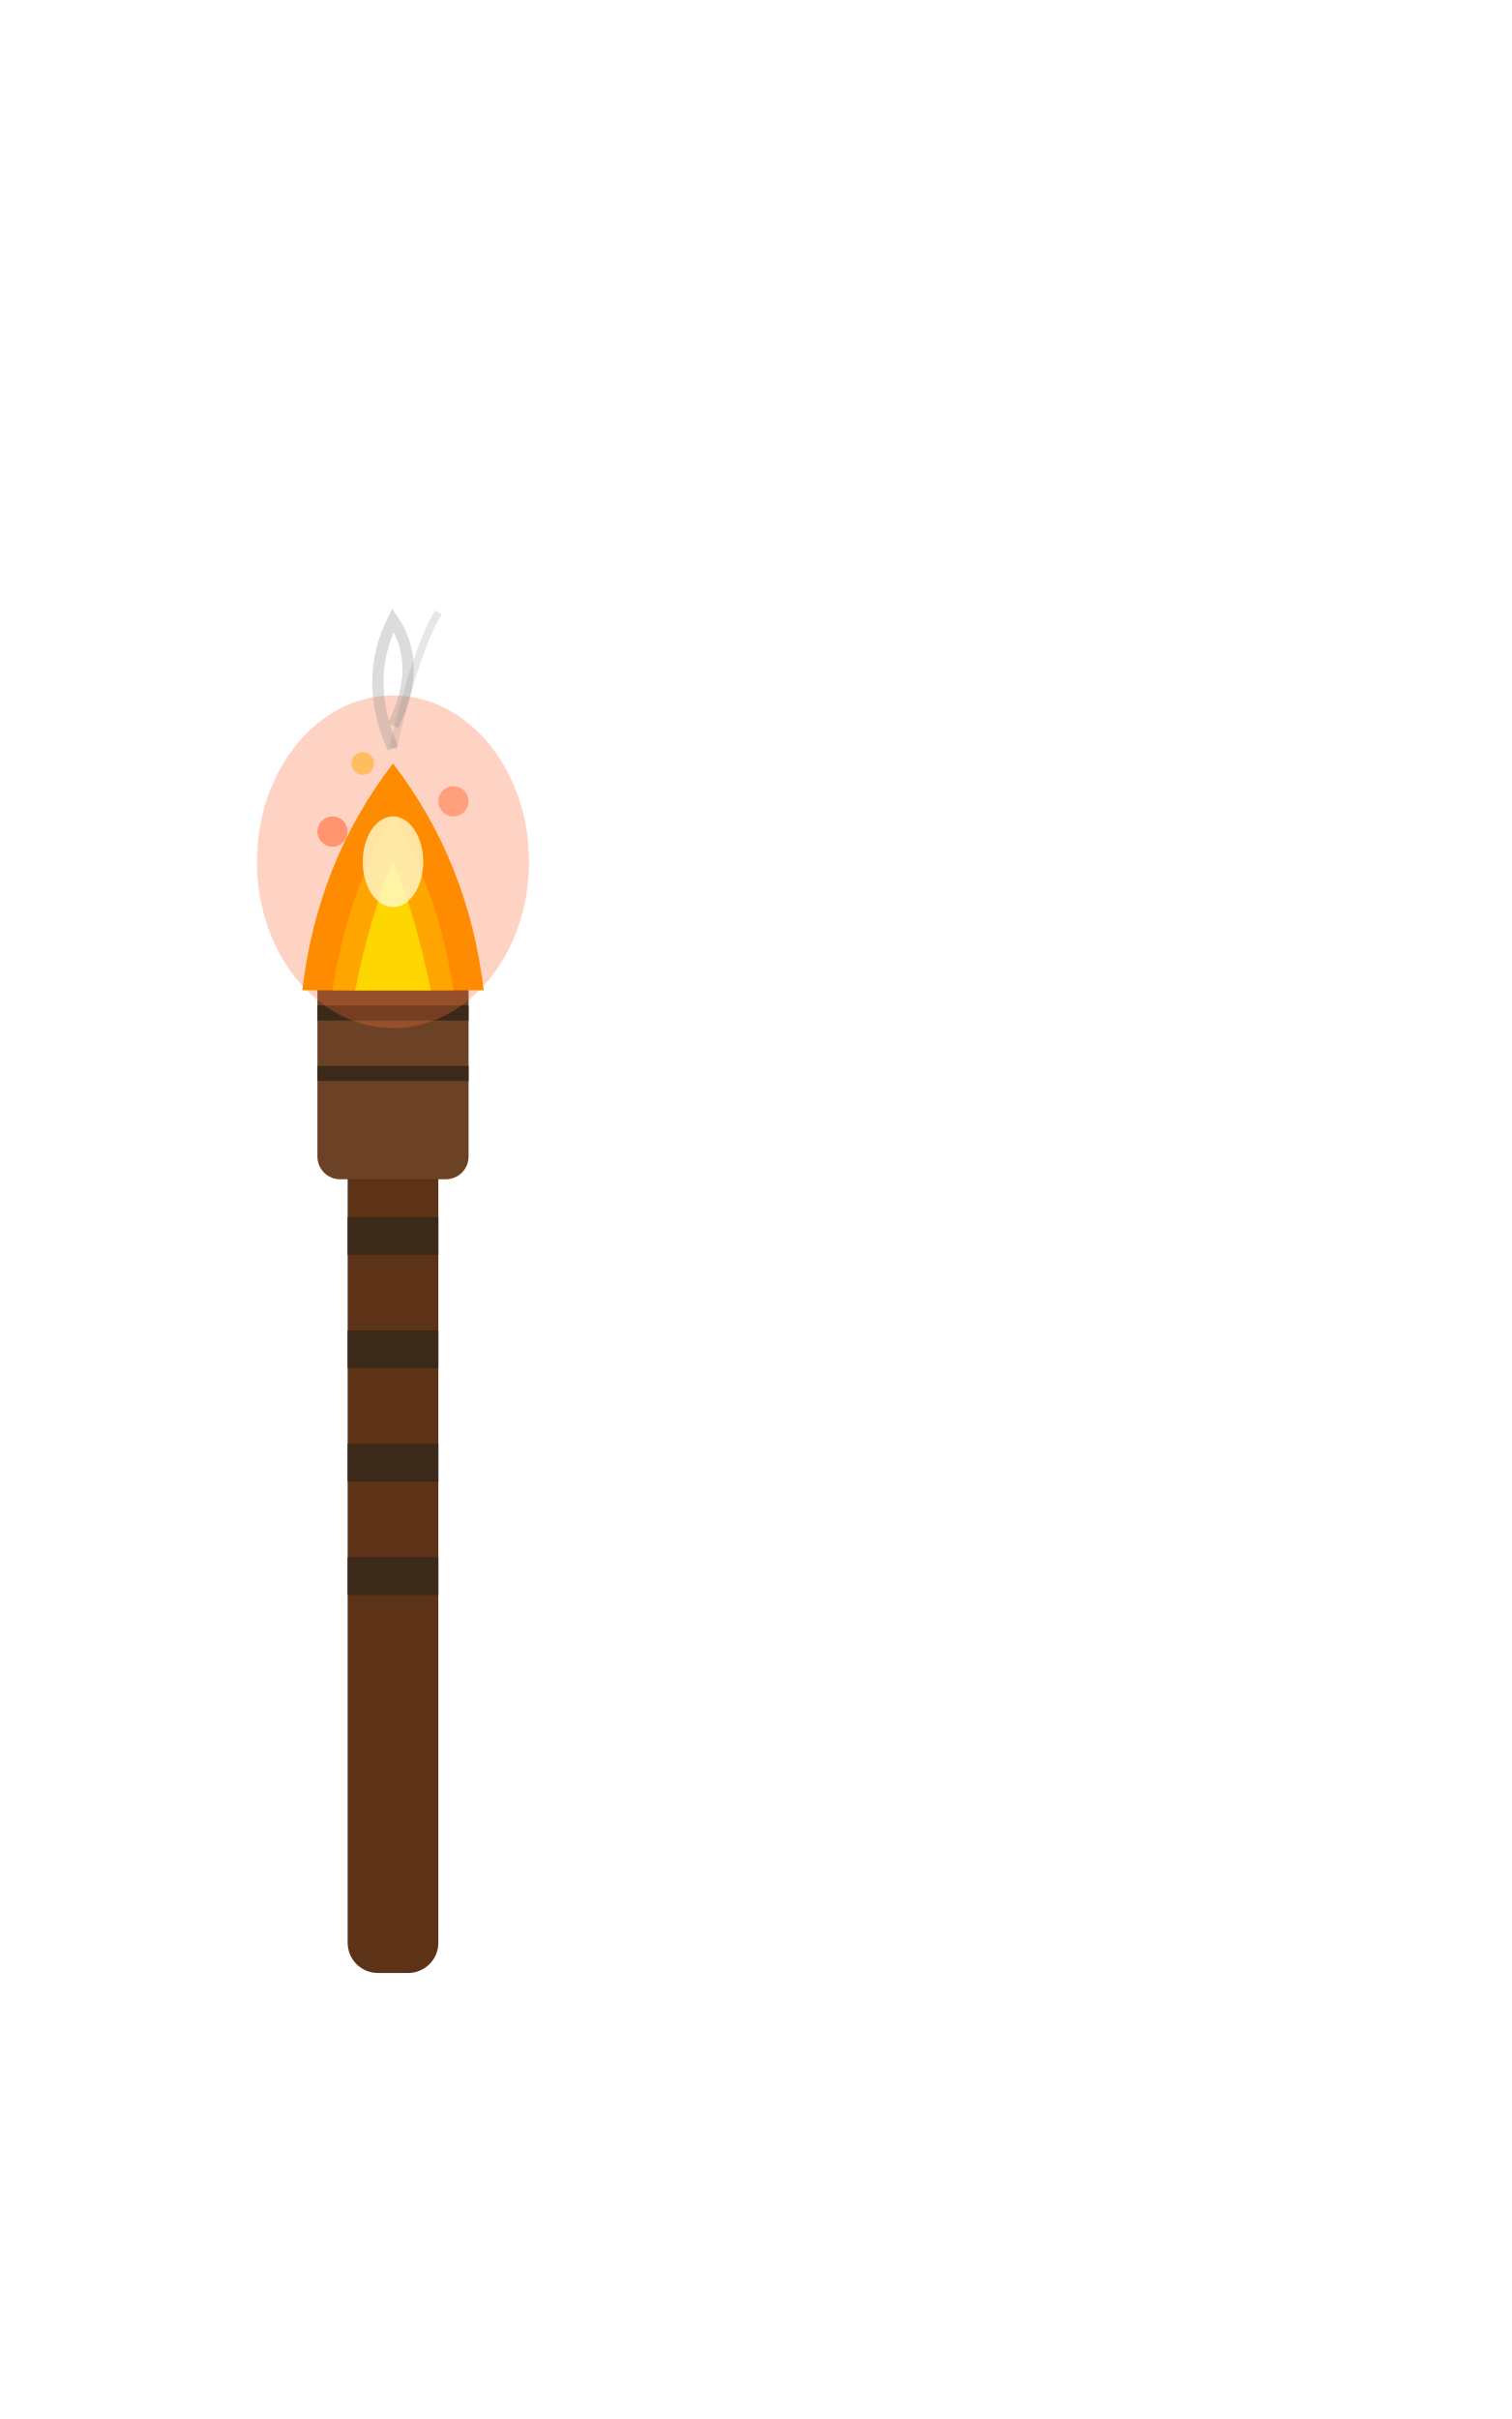
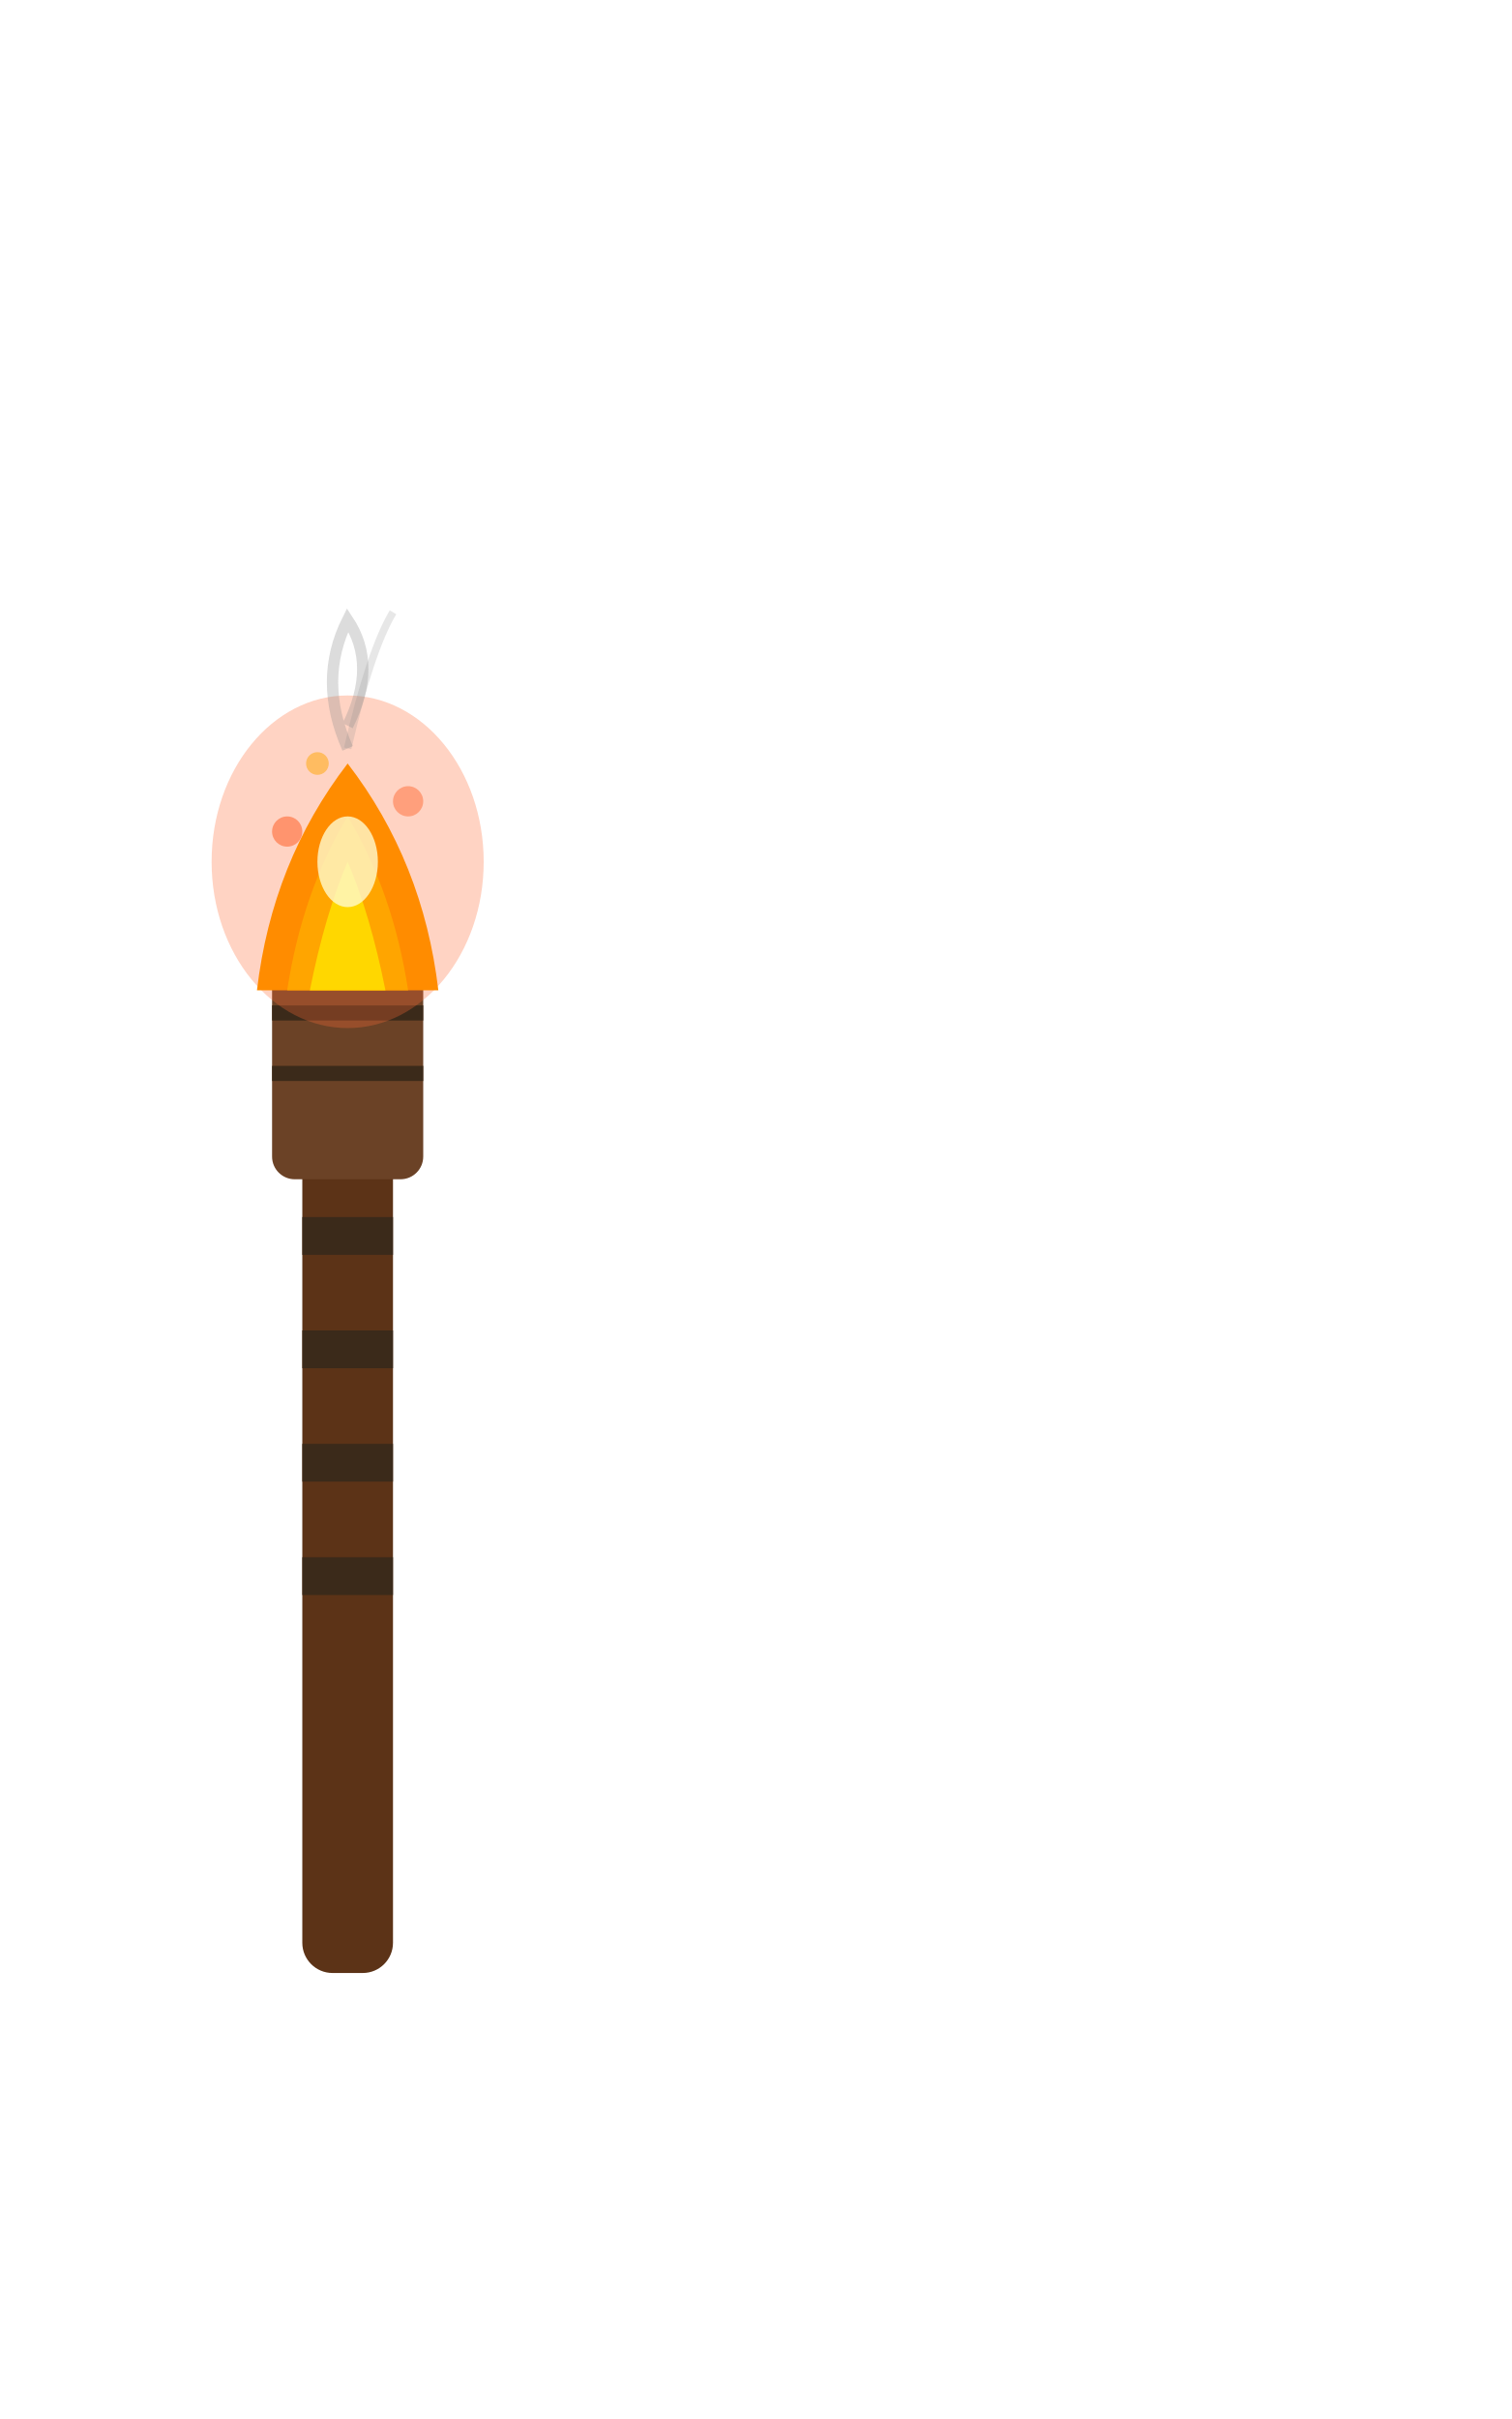
<svg xmlns="http://www.w3.org/2000/svg" viewBox="0 0 200 320" width="200" height="320">
  <g transform="translate(0,36)">
-     <rect x="46" y="115" width="12" height="110" fill="#5C3317" rx="4" />
-     <rect x="46" y="125" width="12" height="5" fill="#3B2A1A" />
-     <rect x="46" y="140" width="12" height="5" fill="#3B2A1A" />
-     <rect x="46" y="155" width="12" height="5" fill="#3B2A1A" />
-     <rect x="46" y="170" width="12" height="5" fill="#3B2A1A" />
-     <rect x="42" y="90" width="20" height="30" fill="#6B4226" rx="3" />
-     <line x1="42" y1="98" x2="62" y2="98" stroke="#3B2A1A" stroke-width="2" />
-     <line x1="42" y1="106" x2="62" y2="106" stroke="#3B2A1A" stroke-width="2" />
-     <ellipse cx="52" cy="78" rx="18" ry="22" fill="#FF6B35" opacity="0.3" />
-     <path d="M40 95 Q42 78 52 65 Q62 78 64 95" fill="#FF8C00" />
-     <path d="M44 95 Q46 82 52 72 Q58 82 60 95" fill="#FFA500" />
-     <path d="M47 95 Q49 85 52 78 Q55 85 57 95" fill="#FFD700" />
-     <ellipse cx="52" cy="78" rx="4" ry="6" fill="#FFFACD" opacity="0.8" />
-     <circle cx="44" cy="74" r="2" fill="#FF6B35" opacity="0.6" />
-     <circle cx="60" cy="70" r="2" fill="#FF6B35" opacity="0.5" />
-     <circle cx="48" cy="65" r="1.5" fill="#FFA500" opacity="0.5" />
-     <path d="M52 63 Q48 54 52 46 Q56 52 52 60" stroke="#888" stroke-width="1.5" fill="none" opacity="0.3" />
-     <path d="M52 63 Q55 50 58 45" stroke="#888" stroke-width="1" fill="none" opacity="0.2" />
+     <rect x="40" y="115" width="12" height="110" fill="#5C3317" rx="4" />
+     <rect x="40" y="125" width="12" height="5" fill="#3B2A1A" />
+     <rect x="40" y="140" width="12" height="5" fill="#3B2A1A" />
+     <rect x="40" y="155" width="12" height="5" fill="#3B2A1A" />
+     <rect x="40" y="170" width="12" height="5" fill="#3B2A1A" />
+     <rect x="36" y="90" width="20" height="30" fill="#6B4226" rx="3" />
+     <line x1="36" y1="98" x2="56" y2="98" stroke="#3B2A1A" stroke-width="2" />
+     <line x1="36" y1="106" x2="56" y2="106" stroke="#3B2A1A" stroke-width="2" />
+     <ellipse cx="46" cy="78" rx="18" ry="22" fill="#FF6B35" opacity="0.3" />
+     <path d="M34 95 Q36 78 46 65 Q56 78 58 95" fill="#FF8C00" />
+     <path d="M38 95 Q40 82 46 72 Q52 82 54 95" fill="#FFA500" />
+     <path d="M41 95 Q43 85 46 78 Q49 85 51 95" fill="#FFD700" />
+     <ellipse cx="46" cy="78" rx="4" ry="6" fill="#FFFACD" opacity="0.8" />
+     <circle cx="38" cy="74" r="2" fill="#FF6B35" opacity="0.6" />
+     <circle cx="54" cy="70" r="2" fill="#FF6B35" opacity="0.5" />
+     <circle cx="42" cy="65" r="1.5" fill="#FFA500" opacity="0.5" />
+     <path d="M46 63 Q42 54 46 46 Q50 52 46 60" stroke="#888" stroke-width="1.5" fill="none" opacity="0.3" />
+     <path d="M46 63 Q49 50 52 45" stroke="#888" stroke-width="1" fill="none" opacity="0.2" />
  </g>
</svg>
